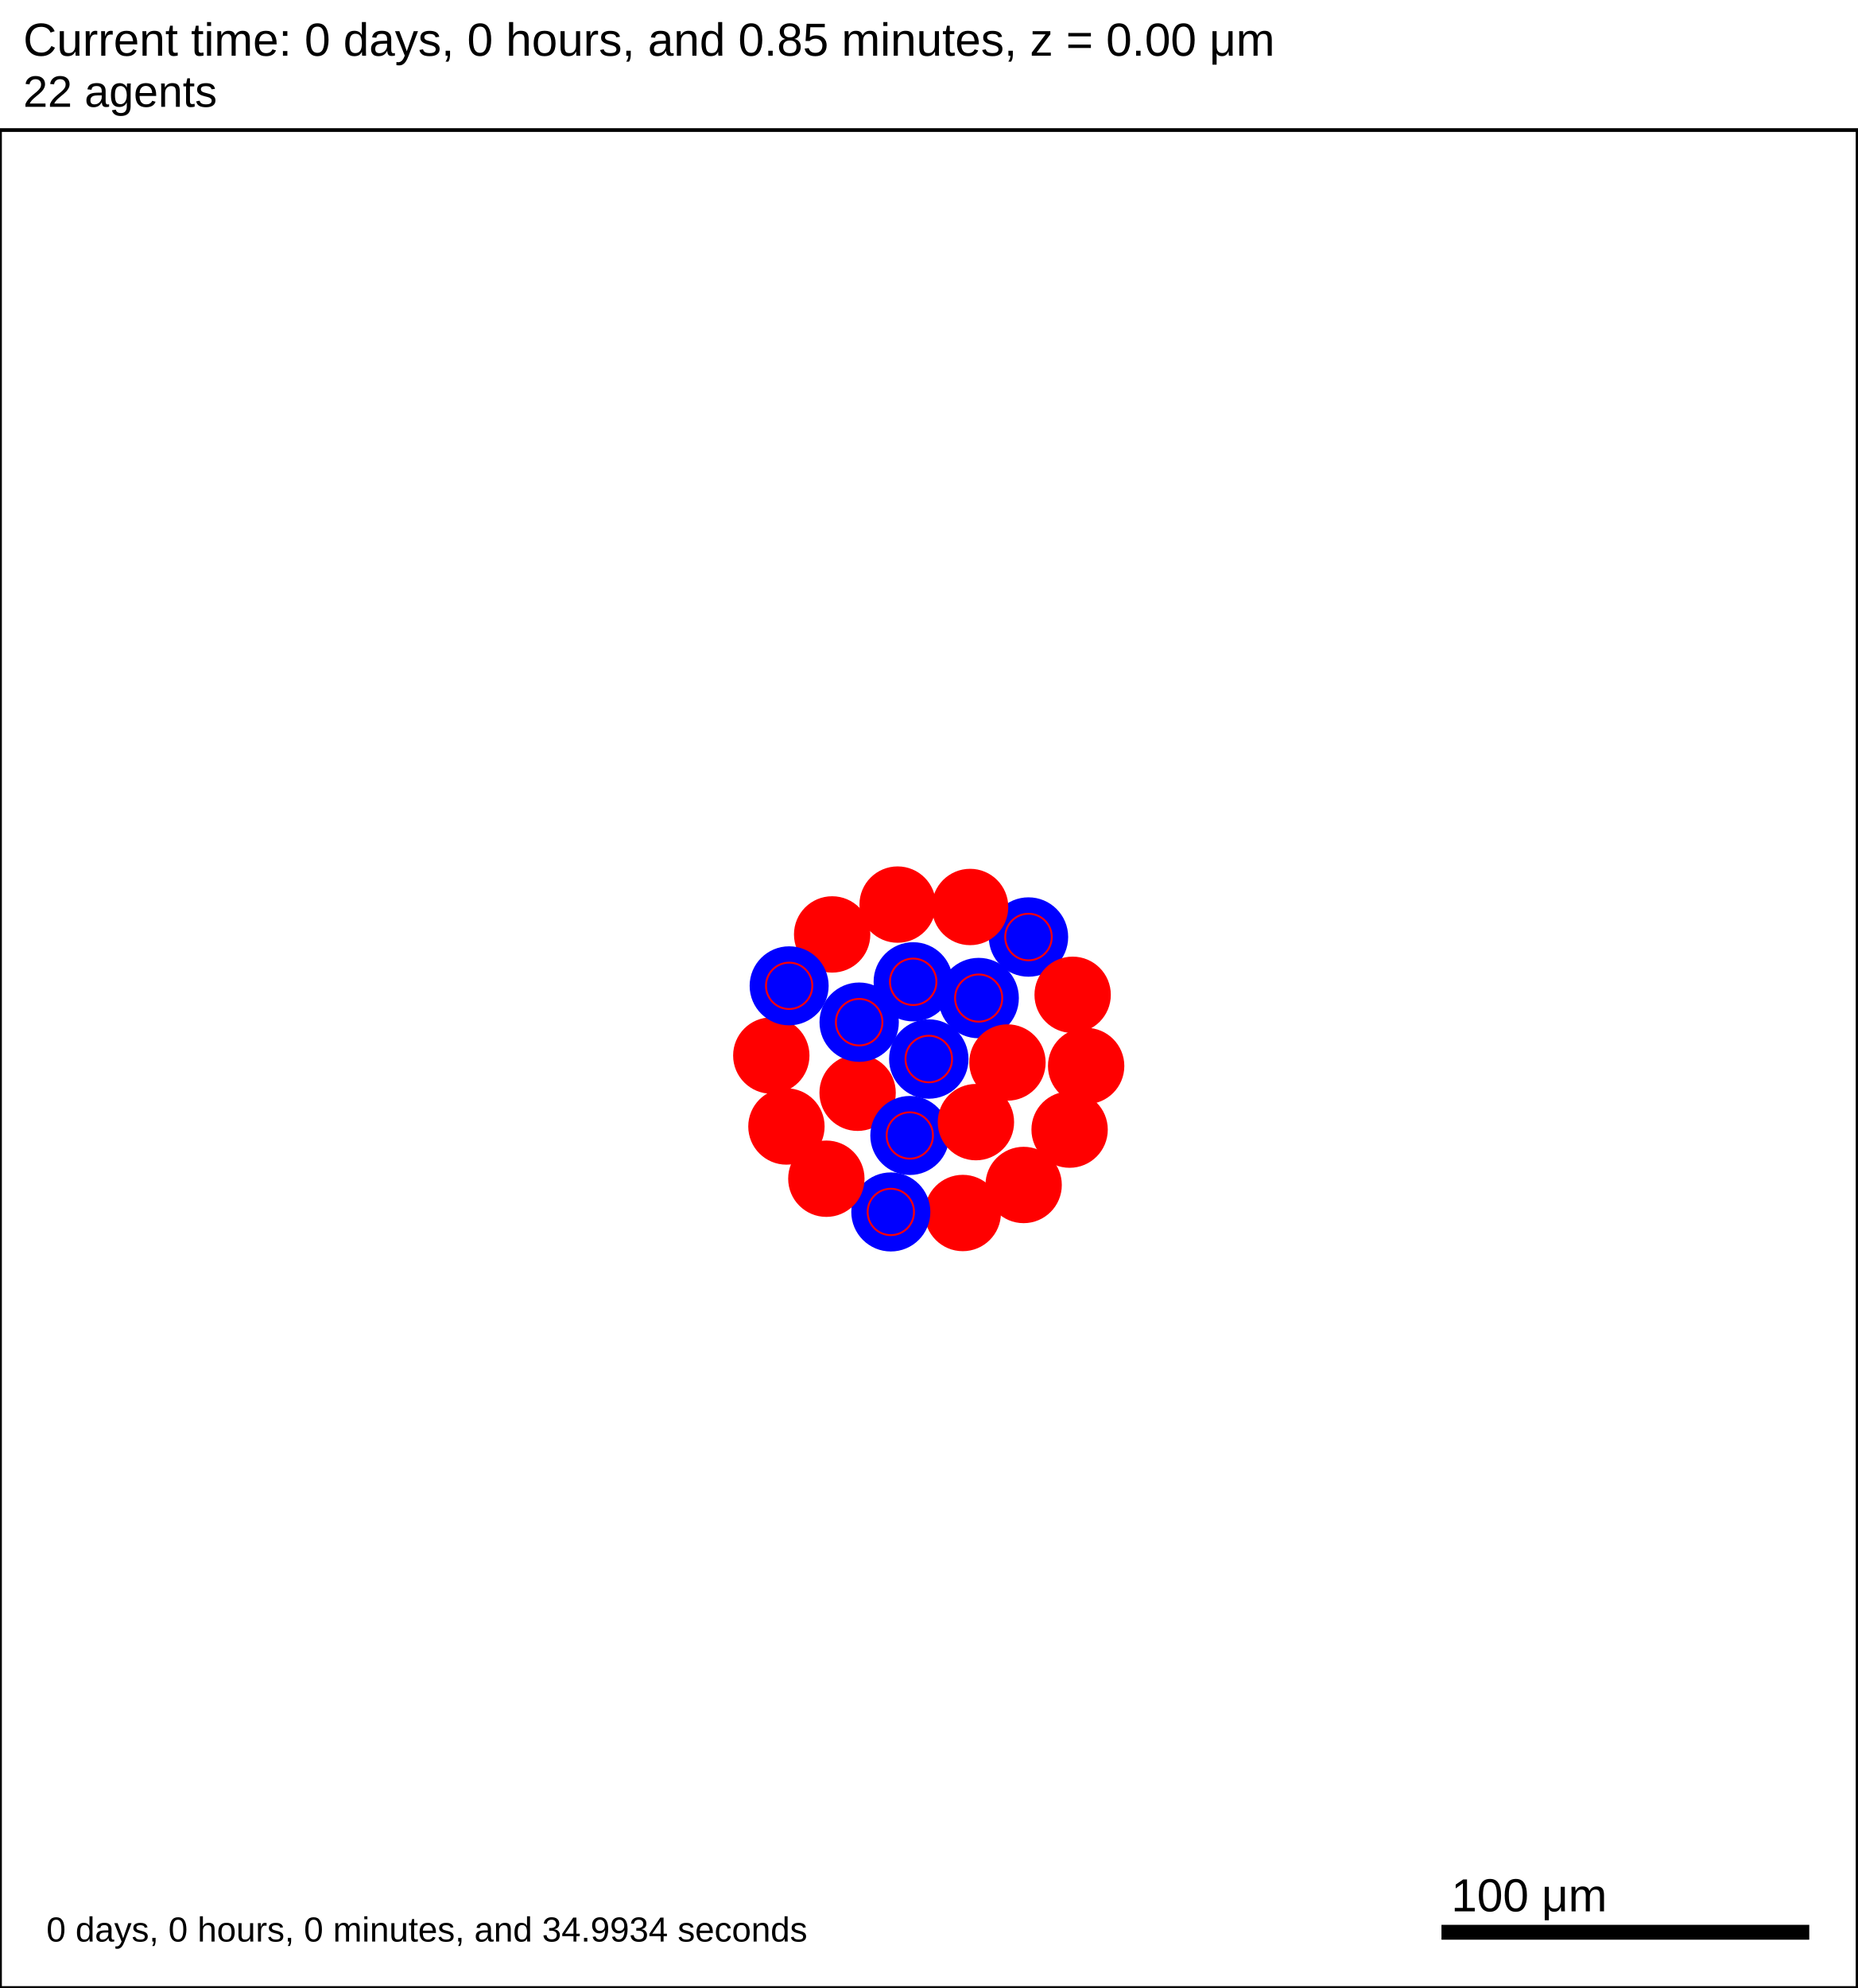
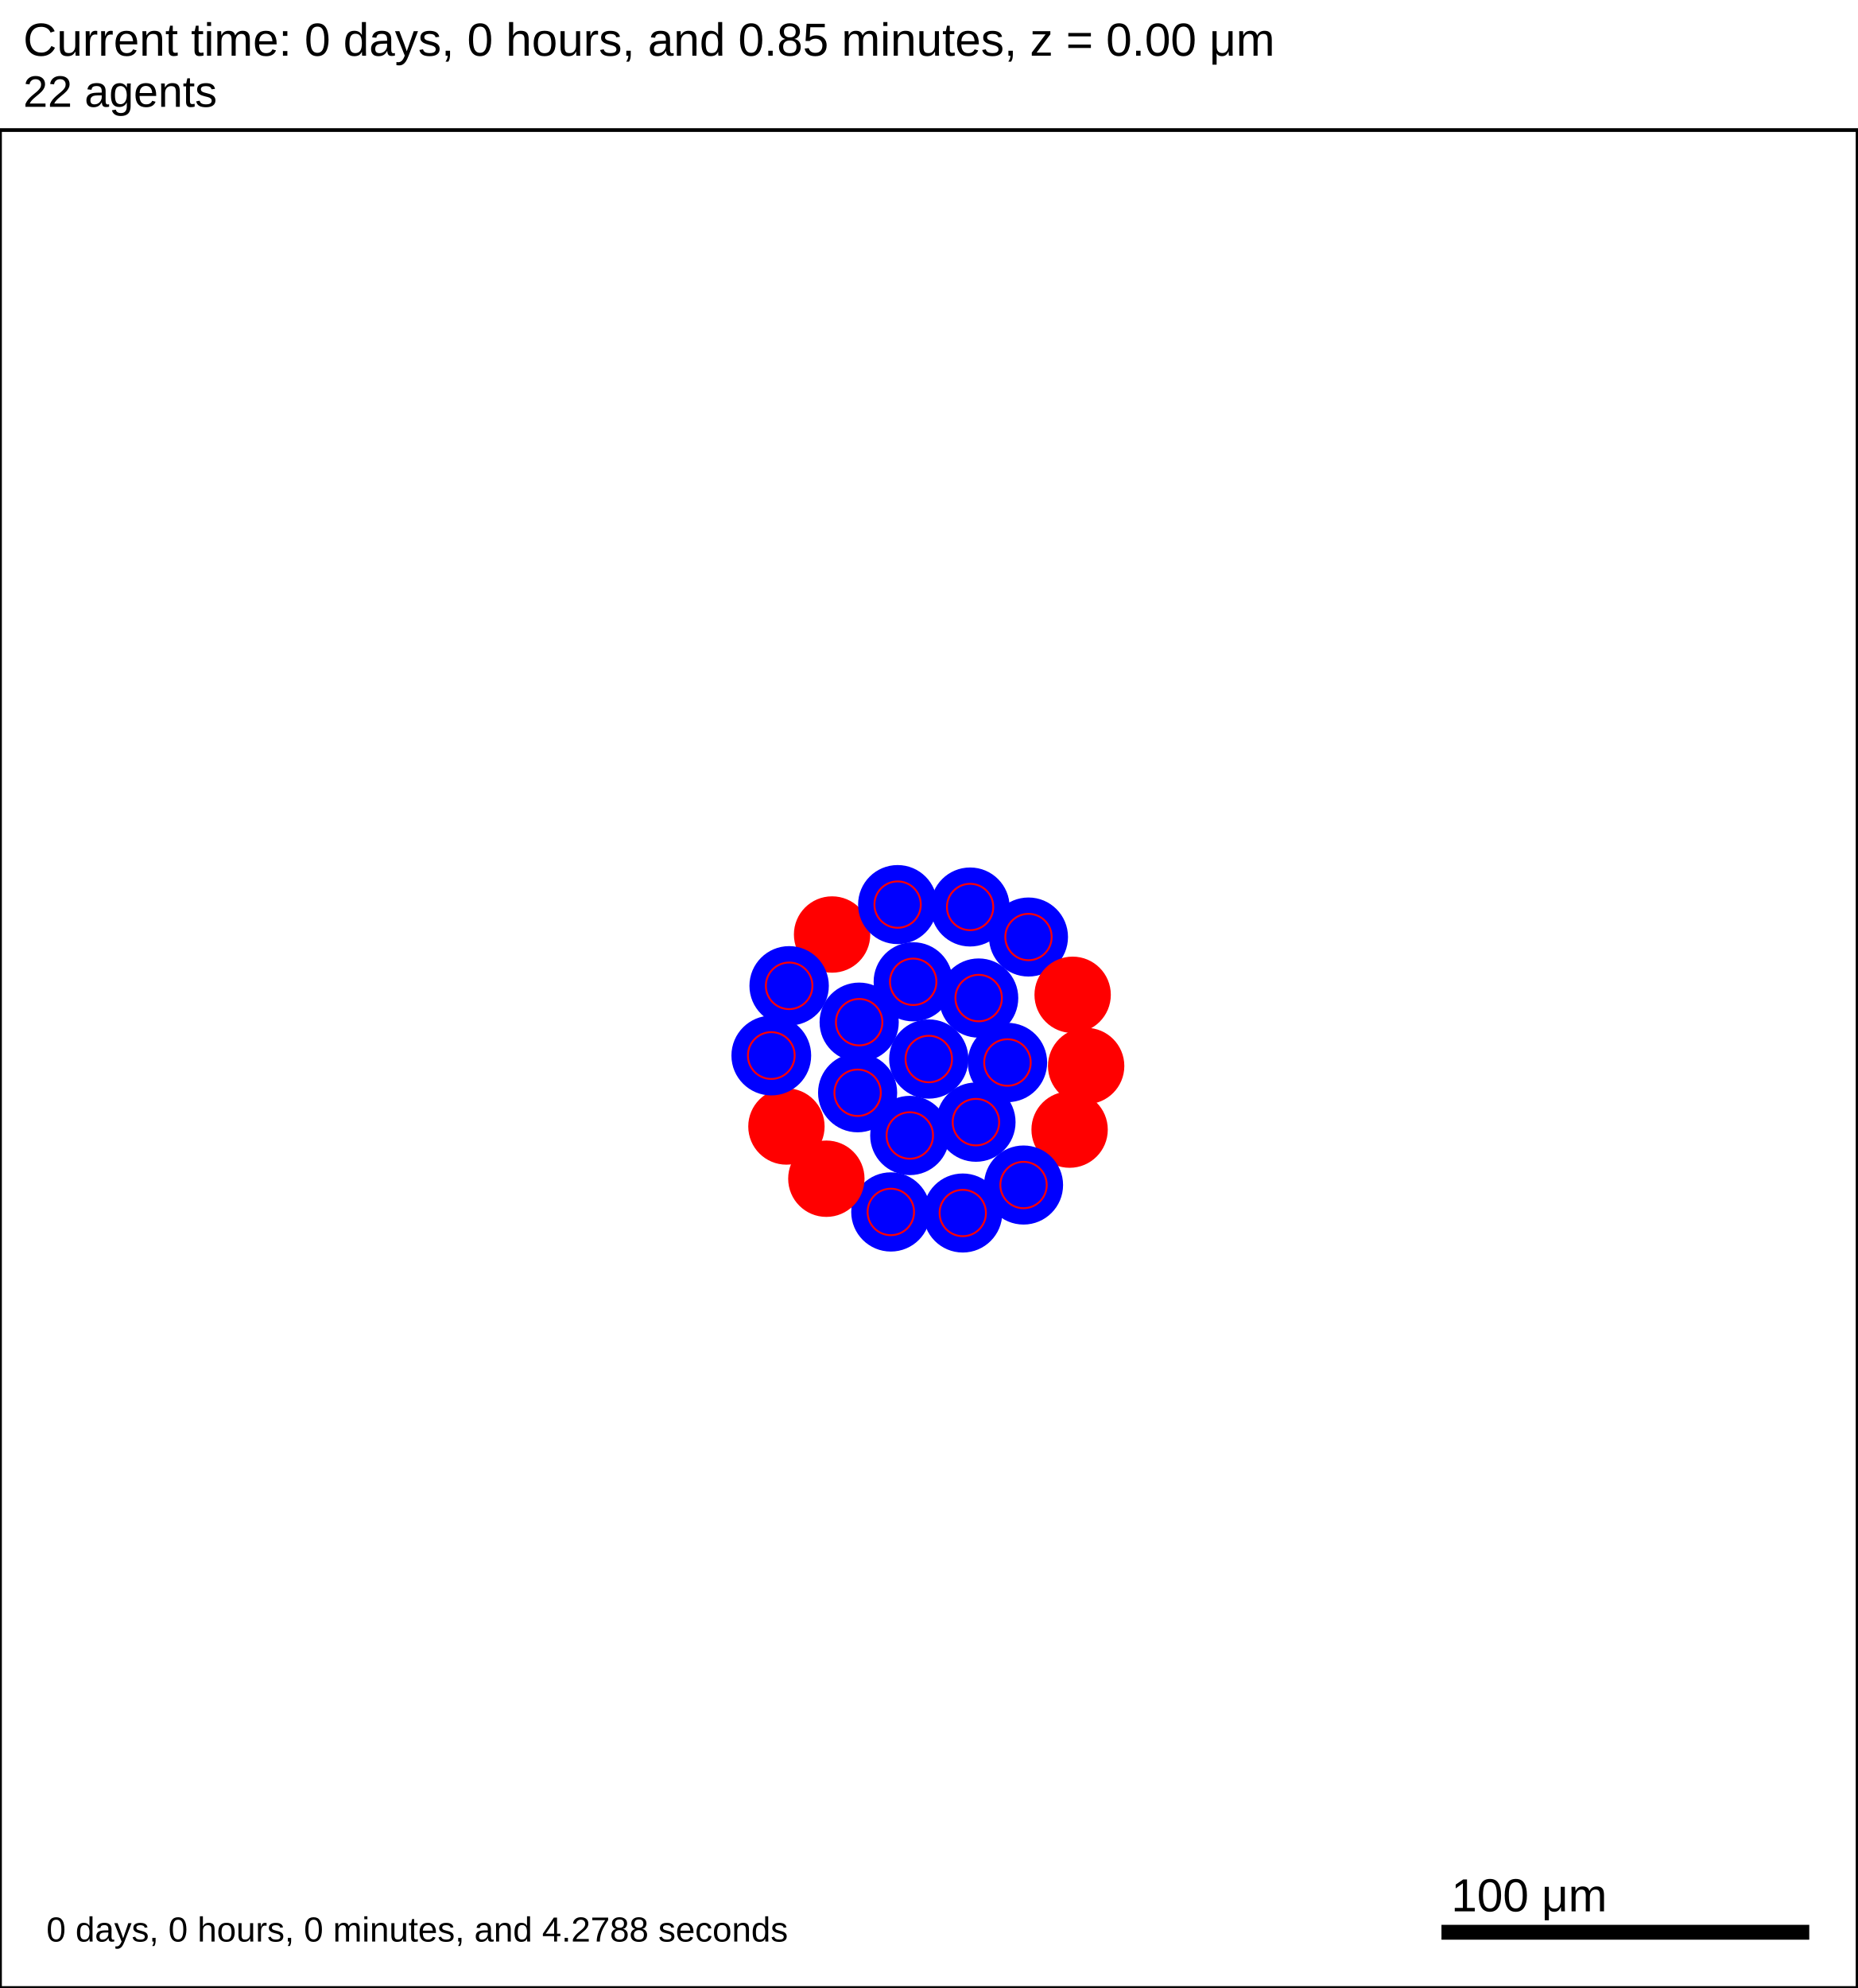
<svg xmlns="http://www.w3.org/2000/svg" version="1.1" width="500" height="535" id="svg2">
  <rect x="0" y="0" width="500" height="535" stroke-width="1" stroke="white" fill="white" />
  <text x="6.25" y="15" font-family="Arial" font-size="12.5" fill="black">
   Current time: 0 days, 0 hours, and 0.85 minutes, z = 0.00 μm
  </text>
  <text x="6.25" y="28.75" font-family="Arial" font-size="11.875" fill="black">
   22 agents
  </text>
  <g id="tissue" transform="translate(0,535) scale(1,-1)">
    <g id="ECM">
  </g>
    <g id="cells">
      <g id="cell0">
-         <circle cx="250" cy="250" r="10.437" stroke-width="0.5" stroke="blue" fill="blue" />
-         <circle cx="250" cy="250" r="6.267" stroke-width="0.5" stroke="red" fill="blue" />
+         <circle cx="250" cy="250" r="10.416" stroke-width="0.5" stroke="blue" fill="blue" />
+         <circle cx="250" cy="250" r="6.255" stroke-width="0.5" stroke="red" fill="blue" />
      </g>
      <g id="cell1">
-         <circle cx="230.842" cy="240.923" r="10.026" stroke-width="0.5" stroke="red" fill="red" />
-         <circle cx="230.842" cy="240.923" r="6.02" stroke-width="0.5" stroke="red" fill="red" />
+         <circle cx="230.842" cy="240.923" r="10.397" stroke-width="0.5" stroke="blue" fill="blue" />
+         <circle cx="230.842" cy="240.923" r="6.243" stroke-width="0.5" stroke="red" fill="blue" />
      </g>
      <g id="cell2">
-         <circle cx="263.426" cy="266.406" r="10.572" stroke-width="0.5" stroke="blue" fill="blue" />
-         <circle cx="263.426" cy="266.406" r="6.348" stroke-width="0.5" stroke="red" fill="blue" />
+         <circle cx="263.426" cy="266.406" r="10.412" stroke-width="0.5" stroke="blue" fill="blue" />
+         <circle cx="263.426" cy="266.406" r="6.252" stroke-width="0.5" stroke="red" fill="blue" />
      </g>
      <g id="cell3">
-         <circle cx="244.892" cy="229.425" r="10.384" stroke-width="0.5" stroke="blue" fill="blue" />
-         <circle cx="244.892" cy="229.425" r="6.235" stroke-width="0.5" stroke="red" fill="blue" />
+         <circle cx="244.892" cy="229.425" r="10.416" stroke-width="0.5" stroke="blue" fill="blue" />
+         <circle cx="244.892" cy="229.425" r="6.255" stroke-width="0.5" stroke="red" fill="blue" />
      </g>
      <g id="cell4">
-         <circle cx="245.806" cy="270.781" r="10.408" stroke-width="0.5" stroke="blue" fill="blue" />
-         <circle cx="245.806" cy="270.781" r="6.25" stroke-width="0.5" stroke="red" fill="blue" />
+         <circle cx="245.806" cy="270.781" r="10.401" stroke-width="0.5" stroke="blue" fill="blue" />
+         <circle cx="245.806" cy="270.781" r="6.246" stroke-width="0.5" stroke="red" fill="blue" />
      </g>
      <g id="cell5">
-         <circle cx="262.688" cy="233.016" r="10.026" stroke-width="0.5" stroke="red" fill="red" />
-         <circle cx="262.688" cy="233.016" r="6.02" stroke-width="0.5" stroke="red" fill="red" />
+         <circle cx="262.688" cy="233.016" r="10.42" stroke-width="0.5" stroke="blue" fill="blue" />
+         <circle cx="262.688" cy="233.016" r="6.257" stroke-width="0.5" stroke="red" fill="blue" />
      </g>
      <g id="cell6">
-         <circle cx="231.262" cy="259.916" r="10.428" stroke-width="0.5" stroke="blue" fill="blue" />
-         <circle cx="231.262" cy="259.916" r="6.262" stroke-width="0.5" stroke="red" fill="blue" />
+         <circle cx="231.262" cy="259.916" r="10.408" stroke-width="0.5" stroke="blue" fill="blue" />
+         <circle cx="231.262" cy="259.916" r="6.25" stroke-width="0.5" stroke="red" fill="blue" />
      </g>
      <g id="cell7">
-         <circle cx="271.179" cy="249.063" r="10.026" stroke-width="0.5" stroke="red" fill="red" />
-         <circle cx="271.179" cy="249.063" r="6.02" stroke-width="0.5" stroke="red" fill="red" />
+         <circle cx="271.179" cy="249.063" r="10.428" stroke-width="0.5" stroke="blue" fill="blue" />
+         <circle cx="271.179" cy="249.063" r="6.262" stroke-width="0.5" stroke="red" fill="blue" />
      </g>
      <g id="cell8">
-         <circle cx="259.149" cy="208.562" r="10.026" stroke-width="0.5" stroke="red" fill="red" />
-         <circle cx="259.149" cy="208.562" r="6.02" stroke-width="0.5" stroke="red" fill="red" />
+         <circle cx="259.148" cy="208.561" r="10.387" stroke-width="0.5" stroke="blue" fill="blue" />
+         <circle cx="259.148" cy="208.561" r="6.237" stroke-width="0.5" stroke="red" fill="blue" />
      </g>
      <g id="cell9">
        <circle cx="211.683" cy="231.845" r="10.026" stroke-width="0.5" stroke="red" fill="red" />
        <circle cx="211.683" cy="231.845" r="6.02" stroke-width="0.5" stroke="red" fill="red" />
      </g>
      <g id="cell10">
-         <circle cx="223.99" cy="283.531" r="10.026" stroke-width="0.5" stroke="red" fill="red" />
-         <circle cx="223.99" cy="283.531" r="6.02" stroke-width="0.5" stroke="red" fill="red" />
+         <circle cx="223.972" cy="283.509" r="10.026" stroke-width="0.5" stroke="red" fill="red" />
+         <circle cx="223.972" cy="283.509" r="6.02" stroke-width="0.5" stroke="red" fill="red" />
      </g>
      <g id="cell11">
-         <circle cx="276.837" cy="282.833" r="10.433" stroke-width="0.5" stroke="blue" fill="blue" />
-         <circle cx="276.837" cy="282.833" r="6.265" stroke-width="0.5" stroke="red" fill="blue" />
+         <circle cx="276.837" cy="282.834" r="10.387" stroke-width="0.5" stroke="blue" fill="blue" />
+         <circle cx="276.837" cy="282.834" r="6.237" stroke-width="0.5" stroke="red" fill="blue" />
      </g>
      <g id="cell12">
        <circle cx="287.906" cy="231.002" r="10.026" stroke-width="0.5" stroke="red" fill="red" />
        <circle cx="287.906" cy="231.002" r="6.02" stroke-width="0.5" stroke="red" fill="red" />
      </g>
      <g id="cell13">
-         <circle cx="239.783" cy="208.849" r="10.391" stroke-width="0.5" stroke="blue" fill="blue" />
-         <circle cx="239.783" cy="208.849" r="6.239" stroke-width="0.5" stroke="red" fill="blue" />
+         <circle cx="239.783" cy="208.849" r="10.412" stroke-width="0.5" stroke="blue" fill="blue" />
+         <circle cx="239.783" cy="208.849" r="6.252" stroke-width="0.5" stroke="red" fill="blue" />
      </g>
      <g id="cell14">
-         <circle cx="207.61" cy="250.938" r="10.026" stroke-width="0.5" stroke="red" fill="red" />
-         <circle cx="207.61" cy="250.938" r="6.02" stroke-width="0.5" stroke="red" fill="red" />
+         <circle cx="207.61" cy="250.938" r="10.482" stroke-width="0.5" stroke="blue" fill="blue" />
+         <circle cx="207.61" cy="250.938" r="6.294" stroke-width="0.5" stroke="red" fill="blue" />
      </g>
      <g id="cell15">
-         <circle cx="241.613" cy="291.562" r="10.026" stroke-width="0.5" stroke="red" fill="red" />
-         <circle cx="241.613" cy="291.562" r="6.02" stroke-width="0.5" stroke="red" fill="red" />
+         <circle cx="241.613" cy="291.562" r="10.391" stroke-width="0.5" stroke="blue" fill="blue" />
+         <circle cx="241.613" cy="291.562" r="6.239" stroke-width="0.5" stroke="red" fill="blue" />
      </g>
      <g id="cell16">
-         <circle cx="288.725" cy="267.282" r="10.026" stroke-width="0.5" stroke="red" fill="red" />
-         <circle cx="288.725" cy="267.282" r="6.02" stroke-width="0.5" stroke="red" fill="red" />
+         <circle cx="288.724" cy="267.283" r="10.026" stroke-width="0.5" stroke="red" fill="red" />
+         <circle cx="288.724" cy="267.283" r="6.02" stroke-width="0.5" stroke="red" fill="red" />
      </g>
      <g id="cell17">
-         <circle cx="275.532" cy="216.104" r="10.026" stroke-width="0.5" stroke="red" fill="red" />
-         <circle cx="275.532" cy="216.104" r="6.02" stroke-width="0.5" stroke="red" fill="red" />
+         <circle cx="275.507" cy="216.092" r="10.391" stroke-width="0.5" stroke="blue" fill="blue" />
+         <circle cx="275.507" cy="216.092" r="6.239" stroke-width="0.5" stroke="red" fill="blue" />
      </g>
      <g id="cell18">
        <circle cx="222.428" cy="217.789" r="10.026" stroke-width="0.5" stroke="red" fill="red" />
        <circle cx="222.428" cy="217.789" r="6.02" stroke-width="0.5" stroke="red" fill="red" />
      </g>
      <g id="cell19">
-         <circle cx="212.414" cy="269.7" r="10.384" stroke-width="0.5" stroke="blue" fill="blue" />
-         <circle cx="212.414" cy="269.7" r="6.235" stroke-width="0.5" stroke="red" fill="blue" />
+         <circle cx="212.413" cy="269.699" r="10.437" stroke-width="0.5" stroke="blue" fill="blue" />
+         <circle cx="212.413" cy="269.699" r="6.267" stroke-width="0.5" stroke="red" fill="blue" />
      </g>
      <g id="cell20">
-         <circle cx="261.124" cy="290.915" r="10.026" stroke-width="0.5" stroke="red" fill="red" />
-         <circle cx="261.124" cy="290.915" r="6.02" stroke-width="0.5" stroke="red" fill="red" />
+         <circle cx="261.124" cy="290.915" r="10.384" stroke-width="0.5" stroke="blue" fill="blue" />
+         <circle cx="261.124" cy="290.915" r="6.235" stroke-width="0.5" stroke="red" fill="blue" />
      </g>
      <g id="cell21">
        <circle cx="292.359" cy="248.125" r="10.026" stroke-width="0.5" stroke="red" fill="red" />
        <circle cx="292.359" cy="248.125" r="6.02" stroke-width="0.5" stroke="red" fill="red" />
      </g>
    </g>
  </g>
  <rect x="387.5" y="517.5" width="100" height="5" stroke-width="1" stroke="rgb(255,255,255)" fill="rgb(0,0,0)" />
  <text x="390.625" y="514.375" font-family="Arial" font-size="12.5" fill="black">
   100 μm
  </text>
  <text x="12.5" y="522.5" font-family="Arial" font-size="9.375" fill="black">
-    0 days, 0 hours, 0 minutes, and 34.9934 seconds
+    0 days, 0 hours, 0 minutes, and 4.2788 seconds
  </text>
  <rect x="0" y="35" width="500" height="500" stroke-width="1" stroke="rgb(0,0,0)" fill="none" />
</svg>
